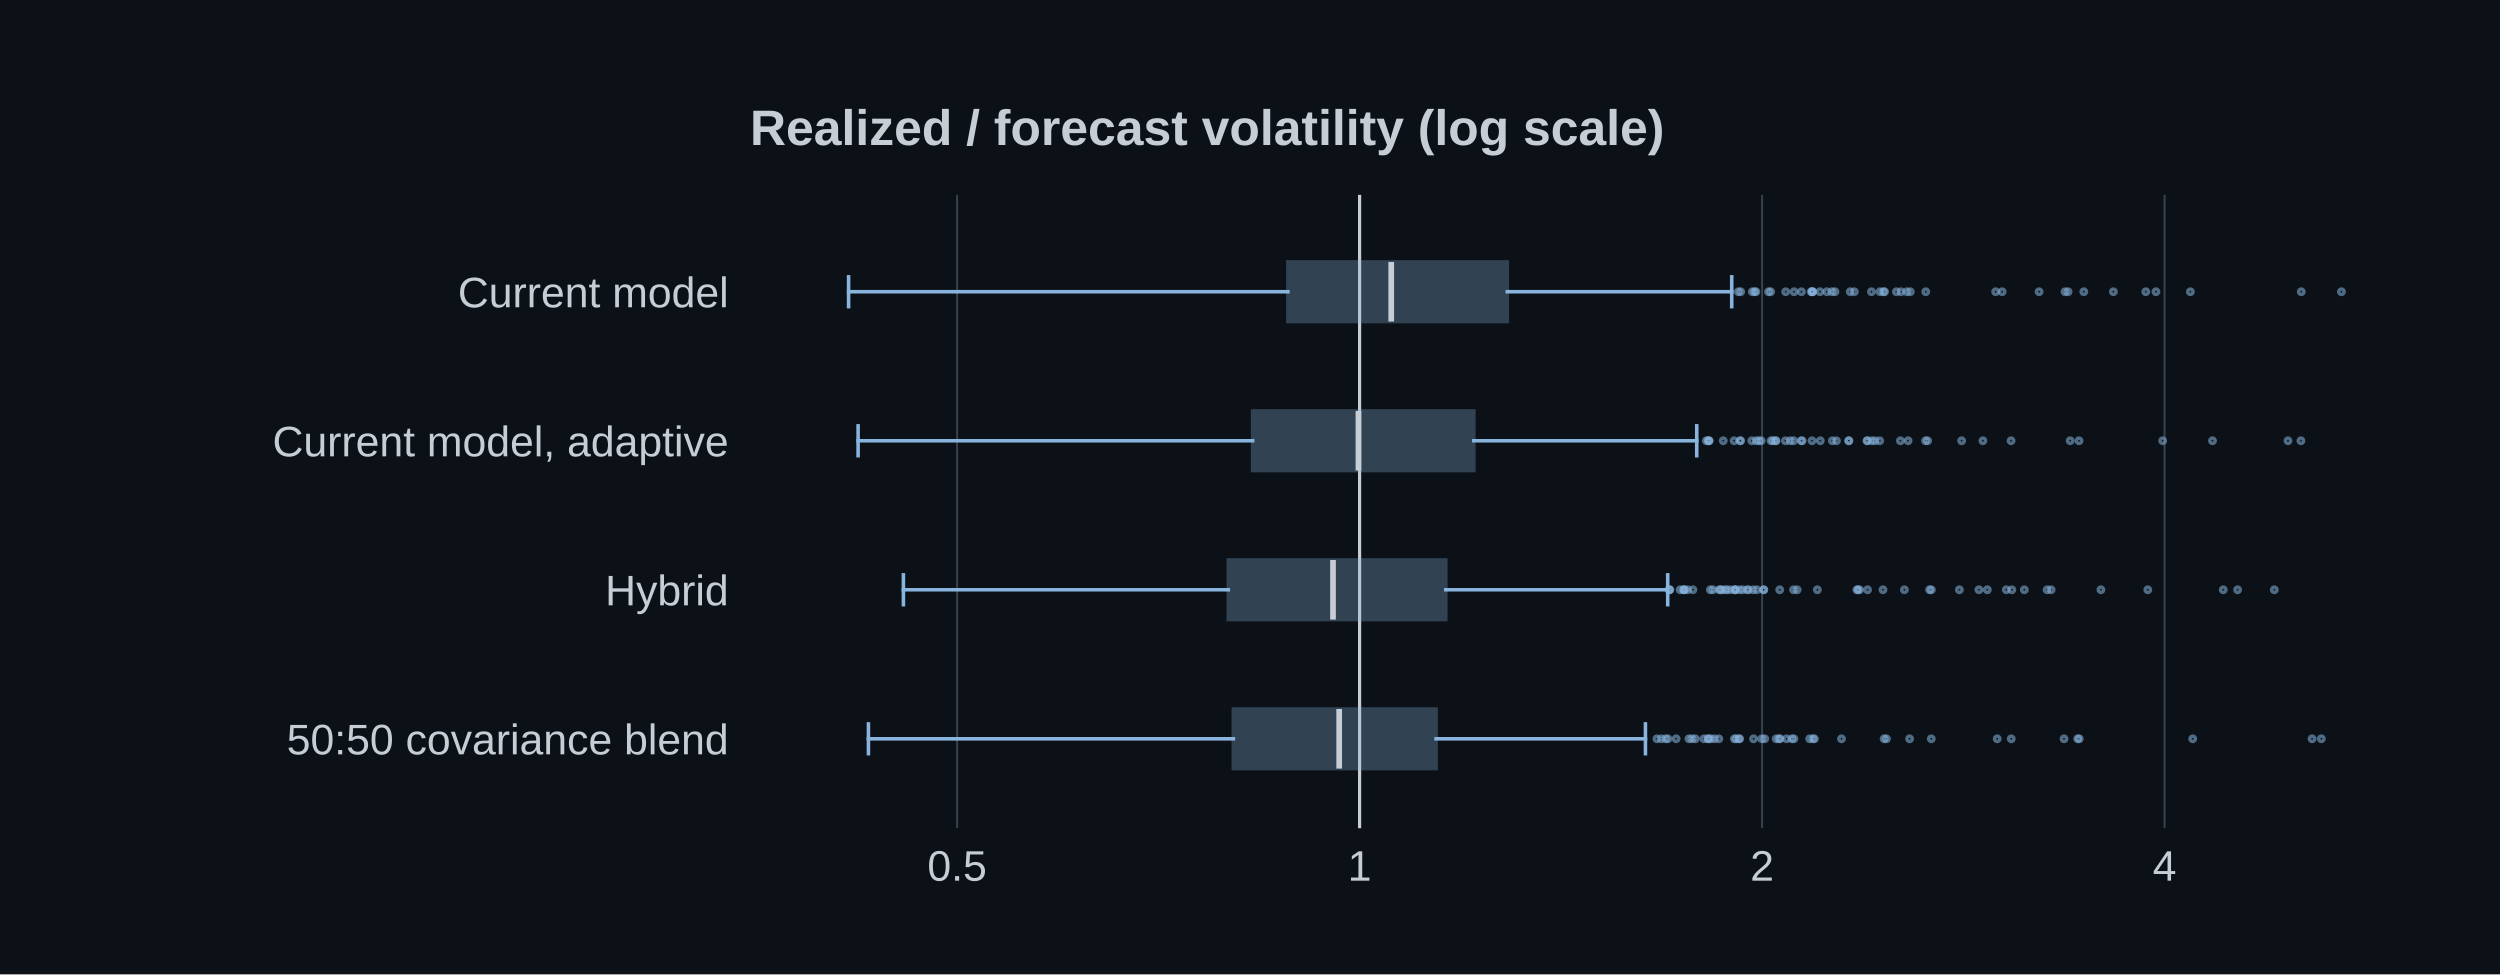
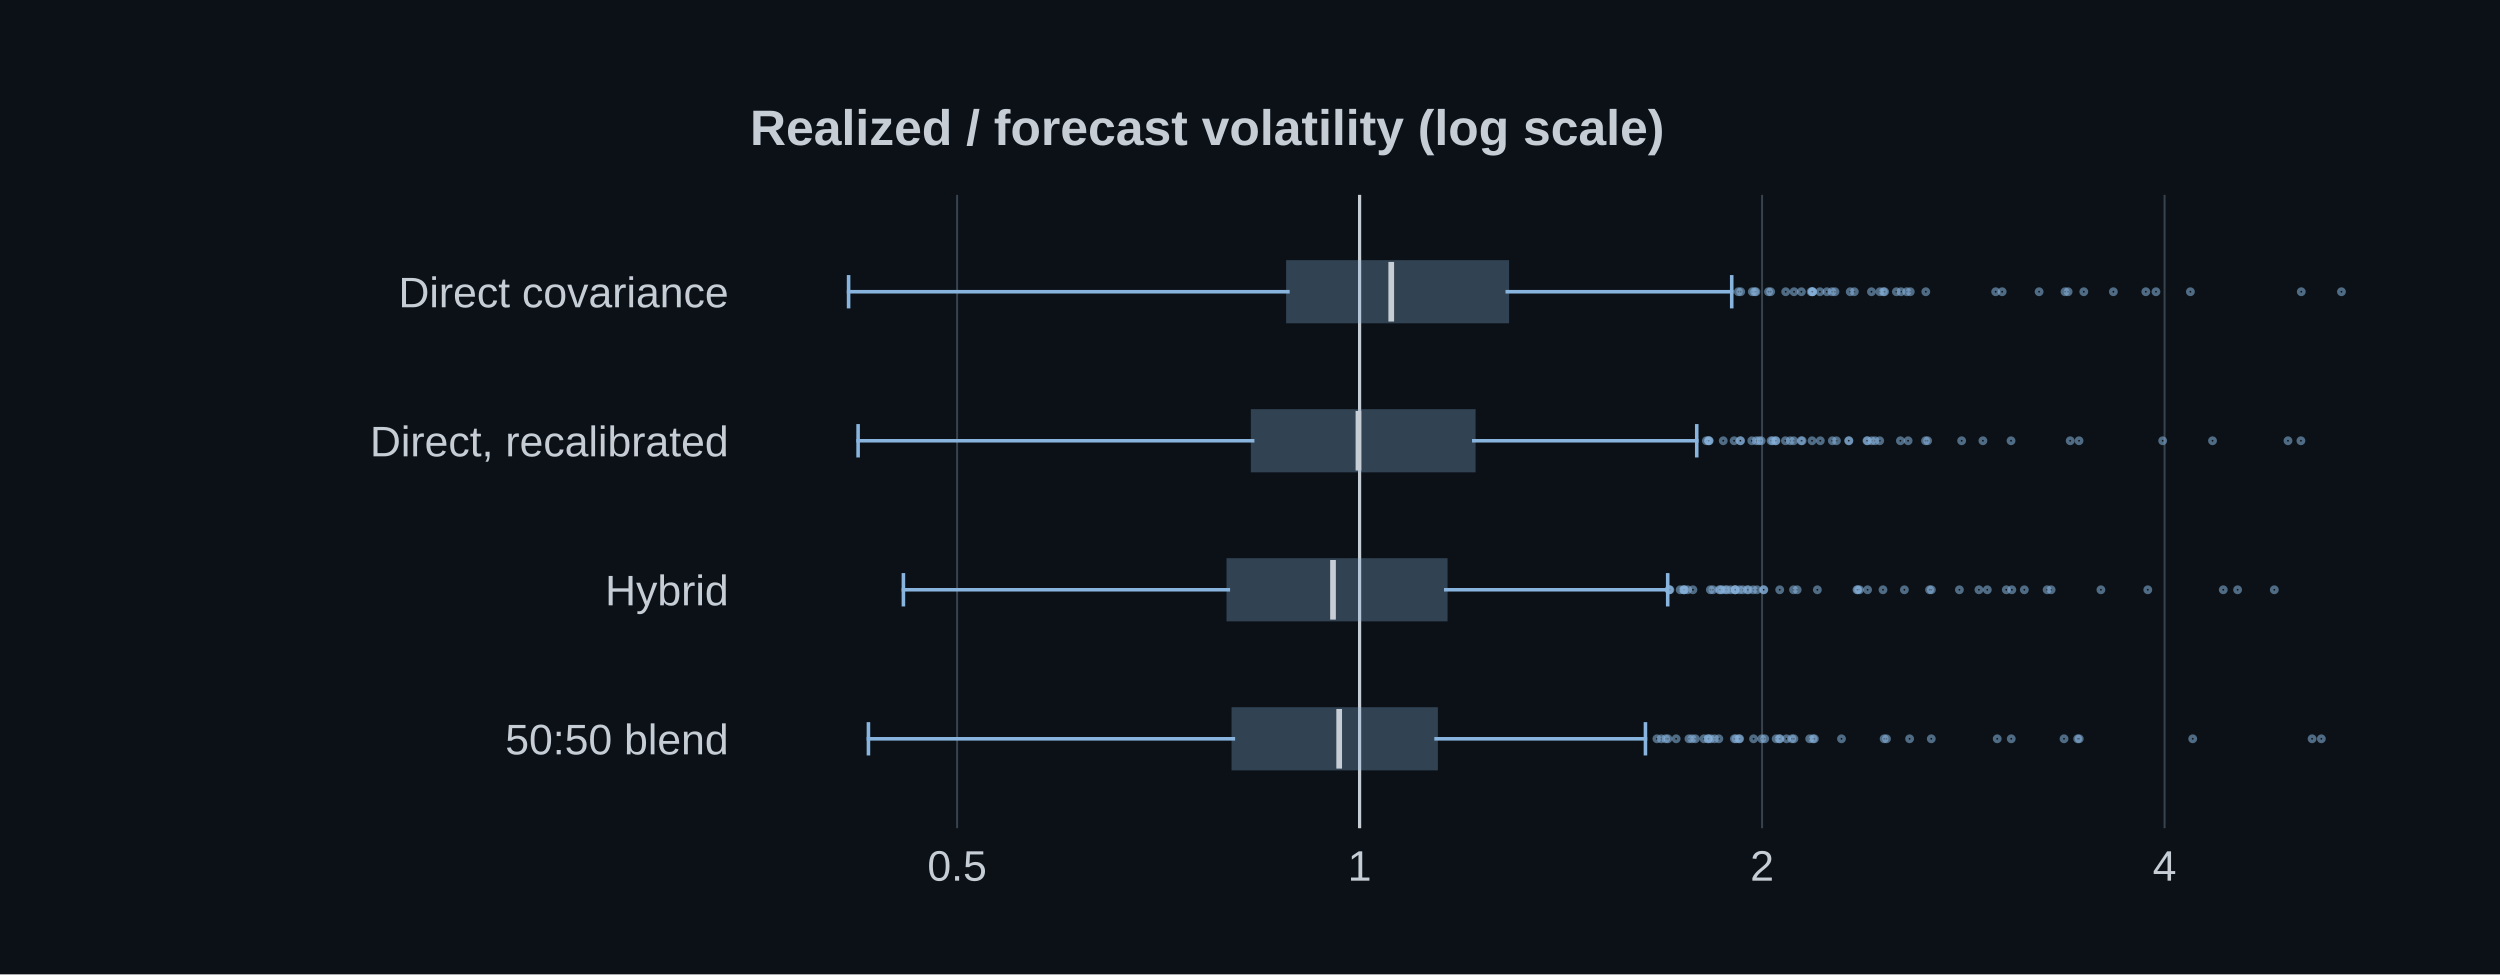
<svg xmlns="http://www.w3.org/2000/svg" xmlns:xlink="http://www.w3.org/1999/xlink" width="702pt" height="273.6pt" viewBox="0 0 702 273.6" version="1.1">
  <defs>
    <style type="text/css">*{stroke-linejoin: round; stroke-linecap: butt}</style>
  </defs>
  <g id="figure_1">
    <g id="patch_1">
      <path d="M 0 273.6 L 702 273.6 L 702 0 L 0 0 z " style="fill: #0b1117" />
    </g>
    <g id="axes_1">
      <g id="patch_2">
        <path d="M 210.6 232.56 L 673.92 232.56 L 673.92 54.72 L 210.6 54.72 z " style="fill: #0b1117" />
      </g>
      <g id="matplotlib.axis_1">
        <g id="xtick_1">
          <g id="line2d_1">
            <path d="M 268.756 232.56 L 268.756 54.72 " clip-path="url(#p8b981f08ff)" style="fill: none; stroke: #39434e; stroke-width: 0.55; stroke-linecap: square" />
          </g>
          <g id="line2d_2" />
          <g id="text_1">
            <text style="font-size: 12px; font-family: 'Arial', 'DejaVu Sans', sans-serif; text-anchor: middle; fill: #c6cdd5" x="268.756" y="247.296" transform="rotate(-0 268.7559 247.2963)">0.5</text>
          </g>
        </g>
        <g id="xtick_2">
          <g id="line2d_3">
            <path d="M 381.774 232.56 L 381.774 54.72 " clip-path="url(#p8b981f08ff)" style="fill: none; stroke: #39434e; stroke-width: 0.55; stroke-linecap: square" />
          </g>
          <g id="line2d_4" />
          <g id="text_2">
            <text style="font-size: 12px; font-family: 'Arial', 'DejaVu Sans', sans-serif; text-anchor: middle; fill: #c6cdd5" x="381.774" y="247.296" transform="rotate(-0 381.7735 247.2963)">1</text>
          </g>
        </g>
        <g id="xtick_3">
          <g id="line2d_5">
            <path d="M 494.791 232.56 L 494.791 54.72 " clip-path="url(#p8b981f08ff)" style="fill: none; stroke: #39434e; stroke-width: 0.55; stroke-linecap: square" />
          </g>
          <g id="line2d_6" />
          <g id="text_3">
            <text style="font-size: 12px; font-family: 'Arial', 'DejaVu Sans', sans-serif; text-anchor: middle; fill: #c6cdd5" x="494.791" y="247.296" transform="rotate(-0 494.7912 247.2963)">2</text>
          </g>
        </g>
        <g id="xtick_4">
          <g id="line2d_7">
            <path d="M 607.809 232.56 L 607.809 54.72 " clip-path="url(#p8b981f08ff)" style="fill: none; stroke: #39434e; stroke-width: 0.55; stroke-linecap: square" />
          </g>
          <g id="line2d_8" />
          <g id="text_4">
            <text style="font-size: 12px; font-family: 'Arial', 'DejaVu Sans', sans-serif; text-anchor: middle; fill: #c6cdd5" x="607.809" y="247.296" transform="rotate(-0 607.8089 247.2963)">4</text>
          </g>
        </g>
      </g>
      <g id="matplotlib.axis_2">
        <g id="ytick_1">
          <g id="line2d_9" />
          <g id="text_5">
-             <text style="font-size: 12px; font-family: 'Arial', 'DejaVu Sans', sans-serif; text-anchor: end; fill: #c6cdd5" x="204.6" y="86.287" transform="rotate(-0 204.6 86.28722)">Current model</text>
+             <text style="font-size: 12px; font-family: 'Arial', 'DejaVu Sans', sans-serif; text-anchor: end; fill: #c6cdd5" x="204.6" y="86.287" transform="rotate(-0 204.6 86.28722)">Direct covariance</text>
          </g>
        </g>
        <g id="ytick_2">
          <g id="line2d_10" />
          <g id="text_6">
-             <text style="font-size: 12px; font-family: 'Arial', 'DejaVu Sans', sans-serif; text-anchor: end; fill: #c6cdd5" x="204.6" y="128.132" transform="rotate(-0 204.6 128.1319)">Current model, adaptive</text>
+             <text style="font-size: 12px; font-family: 'Arial', 'DejaVu Sans', sans-serif; text-anchor: end; fill: #c6cdd5" x="204.6" y="128.132" transform="rotate(-0 204.6 128.1319)">Direct, recalibrated</text>
          </g>
        </g>
        <g id="ytick_3">
          <g id="line2d_11" />
          <g id="text_7">
            <text style="font-size: 12px; font-family: 'Arial', 'DejaVu Sans', sans-serif; text-anchor: end; fill: #c6cdd5" x="204.6" y="169.977" transform="rotate(-0 204.6 169.9766)">Hybrid</text>
          </g>
        </g>
        <g id="ytick_4">
          <g id="line2d_12" />
          <g id="text_8">
-             <text style="font-size: 12px; font-family: 'Arial', 'DejaVu Sans', sans-serif; text-anchor: end; fill: #c6cdd5" x="204.6" y="211.821" transform="rotate(-0 204.6 211.8213)">50:50 covariance blend</text>
+             <text style="font-size: 12px; font-family: 'Arial', 'DejaVu Sans', sans-serif; text-anchor: end; fill: #c6cdd5" x="204.6" y="211.821" transform="rotate(-0 204.6 211.8213)">50:50 blend</text>
          </g>
        </g>
      </g>
      <g id="line2d_13">
        <path d="M 381.774 232.56 L 381.774 54.72 " clip-path="url(#p8b981f08ff)" style="fill: none; stroke: #c6cdd5; stroke-width: 0.9; stroke-linecap: square" />
      </g>
      <g id="patch_3">
        <path d="M 361.635 73.55 L 361.635 90.288 L 423.247 90.288 L 423.247 73.55 L 361.635 73.55 z " clip-path="url(#p8b981f08ff)" style="fill: #88b4de; opacity: 0.3; stroke: #88b4de; stroke-linejoin: miter" />
      </g>
      <g id="line2d_14">
        <path d="M 361.635 81.919 L 238.285 81.919 " clip-path="url(#p8b981f08ff)" style="fill: none; stroke: #88b4de; stroke-linecap: square" />
      </g>
      <g id="line2d_15">
        <path d="M 423.247 81.919 L 486.266 81.919 " clip-path="url(#p8b981f08ff)" style="fill: none; stroke: #88b4de; stroke-linecap: square" />
      </g>
      <g id="line2d_16">
        <path d="M 238.285 77.735 L 238.285 86.104 " clip-path="url(#p8b981f08ff)" style="fill: none; stroke: #88b4de; stroke-linecap: square" />
      </g>
      <g id="line2d_17">
        <path d="M 486.266 77.735 L 486.266 86.104 " clip-path="url(#p8b981f08ff)" style="fill: none; stroke: #88b4de; stroke-linecap: square" />
      </g>
      <g id="line2d_18">
        <defs>
          <path id="m87740c5415" d="M 0 0.75 C 0.199 0.75 0.39 0.671 0.53 0.53 C 0.671 0.39 0.75 0.199 0.75 0 C 0.75 -0.199 0.671 -0.39 0.53 -0.53 C 0.39 -0.671 0.199 -0.75 0 -0.75 C -0.199 -0.75 -0.39 -0.671 -0.53 -0.53 C -0.671 -0.39 -0.75 -0.199 -0.75 0 C -0.75 0.199 -0.671 0.39 -0.53 0.53 C -0.39 0.671 -0.199 0.75 0 0.75 z " style="stroke: #88b4de; stroke-opacity: 0.55" />
        </defs>
        <g clip-path="url(#p8b981f08ff)">
          <use xlink:href="#m87740c5415" x="488.125" y="81.919" style="fill-opacity: 0; stroke: #88b4de; stroke-opacity: 0.55" />
          <use xlink:href="#m87740c5415" x="488.798" y="81.919" style="fill-opacity: 0; stroke: #88b4de; stroke-opacity: 0.55" />
          <use xlink:href="#m87740c5415" x="492.044" y="81.919" style="fill-opacity: 0; stroke: #88b4de; stroke-opacity: 0.55" />
          <use xlink:href="#m87740c5415" x="492.695" y="81.919" style="fill-opacity: 0; stroke: #88b4de; stroke-opacity: 0.55" />
          <use xlink:href="#m87740c5415" x="493.051" y="81.919" style="fill-opacity: 0; stroke: #88b4de; stroke-opacity: 0.55" />
          <use xlink:href="#m87740c5415" x="496.595" y="81.919" style="fill-opacity: 0; stroke: #88b4de; stroke-opacity: 0.55" />
          <use xlink:href="#m87740c5415" x="497.204" y="81.919" style="fill-opacity: 0; stroke: #88b4de; stroke-opacity: 0.55" />
          <use xlink:href="#m87740c5415" x="501.421" y="81.919" style="fill-opacity: 0; stroke: #88b4de; stroke-opacity: 0.55" />
          <use xlink:href="#m87740c5415" x="503.766" y="81.919" style="fill-opacity: 0; stroke: #88b4de; stroke-opacity: 0.55" />
          <use xlink:href="#m87740c5415" x="505.835" y="81.919" style="fill-opacity: 0; stroke: #88b4de; stroke-opacity: 0.55" />
          <use xlink:href="#m87740c5415" x="508.564" y="81.919" style="fill-opacity: 0; stroke: #88b4de; stroke-opacity: 0.55" />
          <use xlink:href="#m87740c5415" x="508.907" y="81.919" style="fill-opacity: 0; stroke: #88b4de; stroke-opacity: 0.55" />
          <use xlink:href="#m87740c5415" x="508.916" y="81.919" style="fill-opacity: 0; stroke: #88b4de; stroke-opacity: 0.55" />
          <use xlink:href="#m87740c5415" x="508.989" y="81.919" style="fill-opacity: 0; stroke: #88b4de; stroke-opacity: 0.55" />
          <use xlink:href="#m87740c5415" x="511.043" y="81.919" style="fill-opacity: 0; stroke: #88b4de; stroke-opacity: 0.55" />
          <use xlink:href="#m87740c5415" x="512.993" y="81.919" style="fill-opacity: 0; stroke: #88b4de; stroke-opacity: 0.55" />
          <use xlink:href="#m87740c5415" x="514.409" y="81.919" style="fill-opacity: 0; stroke: #88b4de; stroke-opacity: 0.55" />
          <use xlink:href="#m87740c5415" x="515.255" y="81.919" style="fill-opacity: 0; stroke: #88b4de; stroke-opacity: 0.55" />
          <use xlink:href="#m87740c5415" x="519.54" y="81.919" style="fill-opacity: 0; stroke: #88b4de; stroke-opacity: 0.55" />
          <use xlink:href="#m87740c5415" x="520.693" y="81.919" style="fill-opacity: 0; stroke: #88b4de; stroke-opacity: 0.55" />
          <use xlink:href="#m87740c5415" x="525.505" y="81.919" style="fill-opacity: 0; stroke: #88b4de; stroke-opacity: 0.55" />
          <use xlink:href="#m87740c5415" x="527.882" y="81.919" style="fill-opacity: 0; stroke: #88b4de; stroke-opacity: 0.55" />
          <use xlink:href="#m87740c5415" x="528.856" y="81.919" style="fill-opacity: 0; stroke: #88b4de; stroke-opacity: 0.55" />
          <use xlink:href="#m87740c5415" x="529.188" y="81.919" style="fill-opacity: 0; stroke: #88b4de; stroke-opacity: 0.55" />
          <use xlink:href="#m87740c5415" x="532.501" y="81.919" style="fill-opacity: 0; stroke: #88b4de; stroke-opacity: 0.55" />
          <use xlink:href="#m87740c5415" x="533.789" y="81.919" style="fill-opacity: 0; stroke: #88b4de; stroke-opacity: 0.55" />
          <use xlink:href="#m87740c5415" x="535.431" y="81.919" style="fill-opacity: 0; stroke: #88b4de; stroke-opacity: 0.55" />
          <use xlink:href="#m87740c5415" x="536.408" y="81.919" style="fill-opacity: 0; stroke: #88b4de; stroke-opacity: 0.55" />
          <use xlink:href="#m87740c5415" x="540.764" y="81.919" style="fill-opacity: 0; stroke: #88b4de; stroke-opacity: 0.55" />
          <use xlink:href="#m87740c5415" x="560.386" y="81.919" style="fill-opacity: 0; stroke: #88b4de; stroke-opacity: 0.55" />
          <use xlink:href="#m87740c5415" x="562.205" y="81.919" style="fill-opacity: 0; stroke: #88b4de; stroke-opacity: 0.55" />
          <use xlink:href="#m87740c5415" x="572.575" y="81.919" style="fill-opacity: 0; stroke: #88b4de; stroke-opacity: 0.55" />
          <use xlink:href="#m87740c5415" x="579.863" y="81.919" style="fill-opacity: 0; stroke: #88b4de; stroke-opacity: 0.55" />
          <use xlink:href="#m87740c5415" x="580.725" y="81.919" style="fill-opacity: 0; stroke: #88b4de; stroke-opacity: 0.55" />
          <use xlink:href="#m87740c5415" x="585.13" y="81.919" style="fill-opacity: 0; stroke: #88b4de; stroke-opacity: 0.55" />
          <use xlink:href="#m87740c5415" x="593.432" y="81.919" style="fill-opacity: 0; stroke: #88b4de; stroke-opacity: 0.55" />
          <use xlink:href="#m87740c5415" x="602.545" y="81.919" style="fill-opacity: 0; stroke: #88b4de; stroke-opacity: 0.55" />
          <use xlink:href="#m87740c5415" x="605.394" y="81.919" style="fill-opacity: 0; stroke: #88b4de; stroke-opacity: 0.55" />
          <use xlink:href="#m87740c5415" x="615.06" y="81.919" style="fill-opacity: 0; stroke: #88b4de; stroke-opacity: 0.55" />
          <use xlink:href="#m87740c5415" x="646.197" y="81.919" style="fill-opacity: 0; stroke: #88b4de; stroke-opacity: 0.55" />
          <use xlink:href="#m87740c5415" x="657.478" y="81.919" style="fill-opacity: 0; stroke: #88b4de; stroke-opacity: 0.55" />
        </g>
      </g>
      <g id="patch_4">
        <path d="M 351.738 115.395 L 351.738 132.133 L 413.845 132.133 L 413.845 115.395 L 351.738 115.395 z " clip-path="url(#p8b981f08ff)" style="fill: #88b4de; opacity: 0.3; stroke: #88b4de; stroke-linejoin: miter" />
      </g>
      <g id="line2d_19">
        <path d="M 351.738 123.764 L 240.956 123.764 " clip-path="url(#p8b981f08ff)" style="fill: none; stroke: #88b4de; stroke-linecap: square" />
      </g>
      <g id="line2d_20">
        <path d="M 413.845 123.764 L 476.445 123.764 " clip-path="url(#p8b981f08ff)" style="fill: none; stroke: #88b4de; stroke-linecap: square" />
      </g>
      <g id="line2d_21">
        <path d="M 240.956 119.579 L 240.956 127.948 " clip-path="url(#p8b981f08ff)" style="fill: none; stroke: #88b4de; stroke-linecap: square" />
      </g>
      <g id="line2d_22">
        <path d="M 476.445 119.579 L 476.445 127.948 " clip-path="url(#p8b981f08ff)" style="fill: none; stroke: #88b4de; stroke-linecap: square" />
      </g>
      <g id="line2d_23">
        <g clip-path="url(#p8b981f08ff)">
          <use xlink:href="#m87740c5415" x="479.145" y="123.764" style="fill-opacity: 0; stroke: #88b4de; stroke-opacity: 0.55" />
          <use xlink:href="#m87740c5415" x="479.68" y="123.764" style="fill-opacity: 0; stroke: #88b4de; stroke-opacity: 0.55" />
          <use xlink:href="#m87740c5415" x="479.858" y="123.764" style="fill-opacity: 0; stroke: #88b4de; stroke-opacity: 0.55" />
          <use xlink:href="#m87740c5415" x="479.943" y="123.764" style="fill-opacity: 0; stroke: #88b4de; stroke-opacity: 0.55" />
          <use xlink:href="#m87740c5415" x="483.889" y="123.764" style="fill-opacity: 0; stroke: #88b4de; stroke-opacity: 0.55" />
          <use xlink:href="#m87740c5415" x="486.938" y="123.764" style="fill-opacity: 0; stroke: #88b4de; stroke-opacity: 0.55" />
          <use xlink:href="#m87740c5415" x="488.624" y="123.764" style="fill-opacity: 0; stroke: #88b4de; stroke-opacity: 0.55" />
          <use xlink:href="#m87740c5415" x="488.771" y="123.764" style="fill-opacity: 0; stroke: #88b4de; stroke-opacity: 0.55" />
          <use xlink:href="#m87740c5415" x="491.902" y="123.764" style="fill-opacity: 0; stroke: #88b4de; stroke-opacity: 0.55" />
          <use xlink:href="#m87740c5415" x="493.143" y="123.764" style="fill-opacity: 0; stroke: #88b4de; stroke-opacity: 0.55" />
          <use xlink:href="#m87740c5415" x="493.924" y="123.764" style="fill-opacity: 0; stroke: #88b4de; stroke-opacity: 0.55" />
          <use xlink:href="#m87740c5415" x="494.537" y="123.764" style="fill-opacity: 0; stroke: #88b4de; stroke-opacity: 0.55" />
          <use xlink:href="#m87740c5415" x="497.321" y="123.764" style="fill-opacity: 0; stroke: #88b4de; stroke-opacity: 0.55" />
          <use xlink:href="#m87740c5415" x="497.787" y="123.764" style="fill-opacity: 0; stroke: #88b4de; stroke-opacity: 0.55" />
          <use xlink:href="#m87740c5415" x="498.603" y="123.764" style="fill-opacity: 0; stroke: #88b4de; stroke-opacity: 0.55" />
          <use xlink:href="#m87740c5415" x="498.689" y="123.764" style="fill-opacity: 0; stroke: #88b4de; stroke-opacity: 0.55" />
          <use xlink:href="#m87740c5415" x="501.337" y="123.764" style="fill-opacity: 0; stroke: #88b4de; stroke-opacity: 0.55" />
          <use xlink:href="#m87740c5415" x="502.681" y="123.764" style="fill-opacity: 0; stroke: #88b4de; stroke-opacity: 0.55" />
          <use xlink:href="#m87740c5415" x="503.656" y="123.764" style="fill-opacity: 0; stroke: #88b4de; stroke-opacity: 0.55" />
          <use xlink:href="#m87740c5415" x="505.776" y="123.764" style="fill-opacity: 0; stroke: #88b4de; stroke-opacity: 0.55" />
          <use xlink:href="#m87740c5415" x="506.041" y="123.764" style="fill-opacity: 0; stroke: #88b4de; stroke-opacity: 0.55" />
          <use xlink:href="#m87740c5415" x="508.824" y="123.764" style="fill-opacity: 0; stroke: #88b4de; stroke-opacity: 0.55" />
          <use xlink:href="#m87740c5415" x="511.139" y="123.764" style="fill-opacity: 0; stroke: #88b4de; stroke-opacity: 0.55" />
          <use xlink:href="#m87740c5415" x="514.513" y="123.764" style="fill-opacity: 0; stroke: #88b4de; stroke-opacity: 0.55" />
          <use xlink:href="#m87740c5415" x="515.671" y="123.764" style="fill-opacity: 0; stroke: #88b4de; stroke-opacity: 0.55" />
          <use xlink:href="#m87740c5415" x="519.097" y="123.764" style="fill-opacity: 0; stroke: #88b4de; stroke-opacity: 0.55" />
          <use xlink:href="#m87740c5415" x="519.188" y="123.764" style="fill-opacity: 0; stroke: #88b4de; stroke-opacity: 0.55" />
          <use xlink:href="#m87740c5415" x="524.232" y="123.764" style="fill-opacity: 0; stroke: #88b4de; stroke-opacity: 0.55" />
          <use xlink:href="#m87740c5415" x="524.389" y="123.764" style="fill-opacity: 0; stroke: #88b4de; stroke-opacity: 0.55" />
          <use xlink:href="#m87740c5415" x="525.583" y="123.764" style="fill-opacity: 0; stroke: #88b4de; stroke-opacity: 0.55" />
          <use xlink:href="#m87740c5415" x="526.523" y="123.764" style="fill-opacity: 0; stroke: #88b4de; stroke-opacity: 0.55" />
          <use xlink:href="#m87740c5415" x="527.824" y="123.764" style="fill-opacity: 0; stroke: #88b4de; stroke-opacity: 0.55" />
          <use xlink:href="#m87740c5415" x="533.633" y="123.764" style="fill-opacity: 0; stroke: #88b4de; stroke-opacity: 0.55" />
          <use xlink:href="#m87740c5415" x="535.795" y="123.764" style="fill-opacity: 0; stroke: #88b4de; stroke-opacity: 0.55" />
          <use xlink:href="#m87740c5415" x="540.687" y="123.764" style="fill-opacity: 0; stroke: #88b4de; stroke-opacity: 0.55" />
          <use xlink:href="#m87740c5415" x="541.279" y="123.764" style="fill-opacity: 0; stroke: #88b4de; stroke-opacity: 0.55" />
          <use xlink:href="#m87740c5415" x="550.832" y="123.764" style="fill-opacity: 0; stroke: #88b4de; stroke-opacity: 0.55" />
          <use xlink:href="#m87740c5415" x="556.802" y="123.764" style="fill-opacity: 0; stroke: #88b4de; stroke-opacity: 0.55" />
          <use xlink:href="#m87740c5415" x="564.703" y="123.764" style="fill-opacity: 0; stroke: #88b4de; stroke-opacity: 0.55" />
          <use xlink:href="#m87740c5415" x="581.31" y="123.764" style="fill-opacity: 0; stroke: #88b4de; stroke-opacity: 0.55" />
          <use xlink:href="#m87740c5415" x="583.791" y="123.764" style="fill-opacity: 0; stroke: #88b4de; stroke-opacity: 0.55" />
          <use xlink:href="#m87740c5415" x="607.281" y="123.764" style="fill-opacity: 0; stroke: #88b4de; stroke-opacity: 0.55" />
          <use xlink:href="#m87740c5415" x="621.273" y="123.764" style="fill-opacity: 0; stroke: #88b4de; stroke-opacity: 0.55" />
          <use xlink:href="#m87740c5415" x="642.466" y="123.764" style="fill-opacity: 0; stroke: #88b4de; stroke-opacity: 0.55" />
          <use xlink:href="#m87740c5415" x="646.101" y="123.764" style="fill-opacity: 0; stroke: #88b4de; stroke-opacity: 0.55" />
        </g>
      </g>
      <g id="patch_5">
        <path d="M 344.908 157.24 L 344.908 173.977 L 405.979 173.977 L 405.979 157.24 L 344.908 157.24 z " clip-path="url(#p8b981f08ff)" style="fill: #88b4de; opacity: 0.3; stroke: #88b4de; stroke-linejoin: miter" />
      </g>
      <g id="line2d_24">
        <path d="M 344.908 165.608 L 253.677 165.608 " clip-path="url(#p8b981f08ff)" style="fill: none; stroke: #88b4de; stroke-linecap: square" />
      </g>
      <g id="line2d_25">
        <path d="M 405.979 165.608 L 468.291 165.608 " clip-path="url(#p8b981f08ff)" style="fill: none; stroke: #88b4de; stroke-linecap: square" />
      </g>
      <g id="line2d_26">
        <path d="M 253.677 161.424 L 253.677 169.793 " clip-path="url(#p8b981f08ff)" style="fill: none; stroke: #88b4de; stroke-linecap: square" />
      </g>
      <g id="line2d_27">
        <path d="M 468.291 161.424 L 468.291 169.793 " clip-path="url(#p8b981f08ff)" style="fill: none; stroke: #88b4de; stroke-linecap: square" />
      </g>
      <g id="line2d_28">
        <g clip-path="url(#p8b981f08ff)">
          <use xlink:href="#m87740c5415" x="468.688" y="165.608" style="fill-opacity: 0; stroke: #88b4de; stroke-opacity: 0.55" />
          <use xlink:href="#m87740c5415" x="468.711" y="165.608" style="fill-opacity: 0; stroke: #88b4de; stroke-opacity: 0.55" />
          <use xlink:href="#m87740c5415" x="468.918" y="165.608" style="fill-opacity: 0; stroke: #88b4de; stroke-opacity: 0.55" />
          <use xlink:href="#m87740c5415" x="471.794" y="165.608" style="fill-opacity: 0; stroke: #88b4de; stroke-opacity: 0.55" />
          <use xlink:href="#m87740c5415" x="472.714" y="165.608" style="fill-opacity: 0; stroke: #88b4de; stroke-opacity: 0.55" />
          <use xlink:href="#m87740c5415" x="472.918" y="165.608" style="fill-opacity: 0; stroke: #88b4de; stroke-opacity: 0.55" />
          <use xlink:href="#m87740c5415" x="472.969" y="165.608" style="fill-opacity: 0; stroke: #88b4de; stroke-opacity: 0.55" />
          <use xlink:href="#m87740c5415" x="473.882" y="165.608" style="fill-opacity: 0; stroke: #88b4de; stroke-opacity: 0.55" />
          <use xlink:href="#m87740c5415" x="475.38" y="165.608" style="fill-opacity: 0; stroke: #88b4de; stroke-opacity: 0.55" />
          <use xlink:href="#m87740c5415" x="480.261" y="165.608" style="fill-opacity: 0; stroke: #88b4de; stroke-opacity: 0.55" />
          <use xlink:href="#m87740c5415" x="481" y="165.608" style="fill-opacity: 0; stroke: #88b4de; stroke-opacity: 0.55" />
          <use xlink:href="#m87740c5415" x="482.782" y="165.608" style="fill-opacity: 0; stroke: #88b4de; stroke-opacity: 0.55" />
          <use xlink:href="#m87740c5415" x="483.08" y="165.608" style="fill-opacity: 0; stroke: #88b4de; stroke-opacity: 0.55" />
          <use xlink:href="#m87740c5415" x="483.577" y="165.608" style="fill-opacity: 0; stroke: #88b4de; stroke-opacity: 0.55" />
          <use xlink:href="#m87740c5415" x="484.495" y="165.608" style="fill-opacity: 0; stroke: #88b4de; stroke-opacity: 0.55" />
          <use xlink:href="#m87740c5415" x="484.994" y="165.608" style="fill-opacity: 0; stroke: #88b4de; stroke-opacity: 0.55" />
          <use xlink:href="#m87740c5415" x="485.981" y="165.608" style="fill-opacity: 0; stroke: #88b4de; stroke-opacity: 0.55" />
          <use xlink:href="#m87740c5415" x="487.181" y="165.608" style="fill-opacity: 0; stroke: #88b4de; stroke-opacity: 0.55" />
          <use xlink:href="#m87740c5415" x="487.237" y="165.608" style="fill-opacity: 0; stroke: #88b4de; stroke-opacity: 0.55" />
          <use xlink:href="#m87740c5415" x="487.253" y="165.608" style="fill-opacity: 0; stroke: #88b4de; stroke-opacity: 0.55" />
          <use xlink:href="#m87740c5415" x="488.45" y="165.608" style="fill-opacity: 0; stroke: #88b4de; stroke-opacity: 0.55" />
          <use xlink:href="#m87740c5415" x="489.355" y="165.608" style="fill-opacity: 0; stroke: #88b4de; stroke-opacity: 0.55" />
          <use xlink:href="#m87740c5415" x="490.593" y="165.608" style="fill-opacity: 0; stroke: #88b4de; stroke-opacity: 0.55" />
          <use xlink:href="#m87740c5415" x="490.976" y="165.608" style="fill-opacity: 0; stroke: #88b4de; stroke-opacity: 0.55" />
          <use xlink:href="#m87740c5415" x="492.294" y="165.608" style="fill-opacity: 0; stroke: #88b4de; stroke-opacity: 0.55" />
          <use xlink:href="#m87740c5415" x="493.35" y="165.608" style="fill-opacity: 0; stroke: #88b4de; stroke-opacity: 0.55" />
          <use xlink:href="#m87740c5415" x="495.204" y="165.608" style="fill-opacity: 0; stroke: #88b4de; stroke-opacity: 0.55" />
          <use xlink:href="#m87740c5415" x="495.286" y="165.608" style="fill-opacity: 0; stroke: #88b4de; stroke-opacity: 0.55" />
          <use xlink:href="#m87740c5415" x="499.744" y="165.608" style="fill-opacity: 0; stroke: #88b4de; stroke-opacity: 0.55" />
          <use xlink:href="#m87740c5415" x="503.626" y="165.608" style="fill-opacity: 0; stroke: #88b4de; stroke-opacity: 0.55" />
          <use xlink:href="#m87740c5415" x="504.641" y="165.608" style="fill-opacity: 0; stroke: #88b4de; stroke-opacity: 0.55" />
          <use xlink:href="#m87740c5415" x="510.31" y="165.608" style="fill-opacity: 0; stroke: #88b4de; stroke-opacity: 0.55" />
          <use xlink:href="#m87740c5415" x="521.433" y="165.608" style="fill-opacity: 0; stroke: #88b4de; stroke-opacity: 0.55" />
          <use xlink:href="#m87740c5415" x="521.686" y="165.608" style="fill-opacity: 0; stroke: #88b4de; stroke-opacity: 0.55" />
          <use xlink:href="#m87740c5415" x="522.149" y="165.608" style="fill-opacity: 0; stroke: #88b4de; stroke-opacity: 0.55" />
          <use xlink:href="#m87740c5415" x="524.415" y="165.608" style="fill-opacity: 0; stroke: #88b4de; stroke-opacity: 0.55" />
          <use xlink:href="#m87740c5415" x="528.743" y="165.608" style="fill-opacity: 0; stroke: #88b4de; stroke-opacity: 0.55" />
          <use xlink:href="#m87740c5415" x="534.751" y="165.608" style="fill-opacity: 0; stroke: #88b4de; stroke-opacity: 0.55" />
          <use xlink:href="#m87740c5415" x="541.822" y="165.608" style="fill-opacity: 0; stroke: #88b4de; stroke-opacity: 0.55" />
          <use xlink:href="#m87740c5415" x="542.333" y="165.608" style="fill-opacity: 0; stroke: #88b4de; stroke-opacity: 0.55" />
          <use xlink:href="#m87740c5415" x="550.198" y="165.608" style="fill-opacity: 0; stroke: #88b4de; stroke-opacity: 0.55" />
          <use xlink:href="#m87740c5415" x="555.68" y="165.608" style="fill-opacity: 0; stroke: #88b4de; stroke-opacity: 0.55" />
          <use xlink:href="#m87740c5415" x="558.032" y="165.608" style="fill-opacity: 0; stroke: #88b4de; stroke-opacity: 0.55" />
          <use xlink:href="#m87740c5415" x="563.366" y="165.608" style="fill-opacity: 0; stroke: #88b4de; stroke-opacity: 0.55" />
          <use xlink:href="#m87740c5415" x="564.926" y="165.608" style="fill-opacity: 0; stroke: #88b4de; stroke-opacity: 0.55" />
          <use xlink:href="#m87740c5415" x="568.431" y="165.608" style="fill-opacity: 0; stroke: #88b4de; stroke-opacity: 0.55" />
          <use xlink:href="#m87740c5415" x="574.832" y="165.608" style="fill-opacity: 0; stroke: #88b4de; stroke-opacity: 0.55" />
          <use xlink:href="#m87740c5415" x="575.961" y="165.608" style="fill-opacity: 0; stroke: #88b4de; stroke-opacity: 0.55" />
          <use xlink:href="#m87740c5415" x="589.936" y="165.608" style="fill-opacity: 0; stroke: #88b4de; stroke-opacity: 0.55" />
          <use xlink:href="#m87740c5415" x="603.1" y="165.608" style="fill-opacity: 0; stroke: #88b4de; stroke-opacity: 0.55" />
          <use xlink:href="#m87740c5415" x="624.293" y="165.608" style="fill-opacity: 0; stroke: #88b4de; stroke-opacity: 0.55" />
          <use xlink:href="#m87740c5415" x="628.321" y="165.608" style="fill-opacity: 0; stroke: #88b4de; stroke-opacity: 0.55" />
          <use xlink:href="#m87740c5415" x="638.625" y="165.608" style="fill-opacity: 0; stroke: #88b4de; stroke-opacity: 0.55" />
        </g>
      </g>
      <g id="patch_6">
        <path d="M 346.322 199.084 L 346.322 215.822 L 403.256 215.822 L 403.256 199.084 L 346.322 199.084 z " clip-path="url(#p8b981f08ff)" style="fill: #88b4de; opacity: 0.3; stroke: #88b4de; stroke-linejoin: miter" />
      </g>
      <g id="line2d_29">
        <path d="M 346.322 207.453 L 243.856 207.453 " clip-path="url(#p8b981f08ff)" style="fill: none; stroke: #88b4de; stroke-linecap: square" />
      </g>
      <g id="line2d_30">
        <path d="M 403.256 207.453 L 462.041 207.453 " clip-path="url(#p8b981f08ff)" style="fill: none; stroke: #88b4de; stroke-linecap: square" />
      </g>
      <g id="line2d_31">
        <path d="M 243.856 203.269 L 243.856 211.638 " clip-path="url(#p8b981f08ff)" style="fill: none; stroke: #88b4de; stroke-linecap: square" />
      </g>
      <g id="line2d_32">
        <path d="M 462.041 203.269 L 462.041 211.638 " clip-path="url(#p8b981f08ff)" style="fill: none; stroke: #88b4de; stroke-linecap: square" />
      </g>
      <g id="line2d_33">
        <g clip-path="url(#p8b981f08ff)">
          <use xlink:href="#m87740c5415" x="465.262" y="207.453" style="fill-opacity: 0; stroke: #88b4de; stroke-opacity: 0.55" />
          <use xlink:href="#m87740c5415" x="466.473" y="207.453" style="fill-opacity: 0; stroke: #88b4de; stroke-opacity: 0.55" />
          <use xlink:href="#m87740c5415" x="467.718" y="207.453" style="fill-opacity: 0; stroke: #88b4de; stroke-opacity: 0.55" />
          <use xlink:href="#m87740c5415" x="468.35" y="207.453" style="fill-opacity: 0; stroke: #88b4de; stroke-opacity: 0.55" />
          <use xlink:href="#m87740c5415" x="470.664" y="207.453" style="fill-opacity: 0; stroke: #88b4de; stroke-opacity: 0.55" />
          <use xlink:href="#m87740c5415" x="474.251" y="207.453" style="fill-opacity: 0; stroke: #88b4de; stroke-opacity: 0.55" />
          <use xlink:href="#m87740c5415" x="475.11" y="207.453" style="fill-opacity: 0; stroke: #88b4de; stroke-opacity: 0.55" />
          <use xlink:href="#m87740c5415" x="476.057" y="207.453" style="fill-opacity: 0; stroke: #88b4de; stroke-opacity: 0.55" />
          <use xlink:href="#m87740c5415" x="478.464" y="207.453" style="fill-opacity: 0; stroke: #88b4de; stroke-opacity: 0.55" />
          <use xlink:href="#m87740c5415" x="479.59" y="207.453" style="fill-opacity: 0; stroke: #88b4de; stroke-opacity: 0.55" />
          <use xlink:href="#m87740c5415" x="479.722" y="207.453" style="fill-opacity: 0; stroke: #88b4de; stroke-opacity: 0.55" />
          <use xlink:href="#m87740c5415" x="480.366" y="207.453" style="fill-opacity: 0; stroke: #88b4de; stroke-opacity: 0.55" />
          <use xlink:href="#m87740c5415" x="481.437" y="207.453" style="fill-opacity: 0; stroke: #88b4de; stroke-opacity: 0.55" />
          <use xlink:href="#m87740c5415" x="482.651" y="207.453" style="fill-opacity: 0; stroke: #88b4de; stroke-opacity: 0.55" />
          <use xlink:href="#m87740c5415" x="487.015" y="207.453" style="fill-opacity: 0; stroke: #88b4de; stroke-opacity: 0.55" />
          <use xlink:href="#m87740c5415" x="487.493" y="207.453" style="fill-opacity: 0; stroke: #88b4de; stroke-opacity: 0.55" />
          <use xlink:href="#m87740c5415" x="488.289" y="207.453" style="fill-opacity: 0; stroke: #88b4de; stroke-opacity: 0.55" />
          <use xlink:href="#m87740c5415" x="488.495" y="207.453" style="fill-opacity: 0; stroke: #88b4de; stroke-opacity: 0.55" />
          <use xlink:href="#m87740c5415" x="492.399" y="207.453" style="fill-opacity: 0; stroke: #88b4de; stroke-opacity: 0.55" />
          <use xlink:href="#m87740c5415" x="494.704" y="207.453" style="fill-opacity: 0; stroke: #88b4de; stroke-opacity: 0.55" />
          <use xlink:href="#m87740c5415" x="495.531" y="207.453" style="fill-opacity: 0; stroke: #88b4de; stroke-opacity: 0.55" />
          <use xlink:href="#m87740c5415" x="498.737" y="207.453" style="fill-opacity: 0; stroke: #88b4de; stroke-opacity: 0.55" />
          <use xlink:href="#m87740c5415" x="499.583" y="207.453" style="fill-opacity: 0; stroke: #88b4de; stroke-opacity: 0.55" />
          <use xlink:href="#m87740c5415" x="499.804" y="207.453" style="fill-opacity: 0; stroke: #88b4de; stroke-opacity: 0.55" />
          <use xlink:href="#m87740c5415" x="501.659" y="207.453" style="fill-opacity: 0; stroke: #88b4de; stroke-opacity: 0.55" />
          <use xlink:href="#m87740c5415" x="503.161" y="207.453" style="fill-opacity: 0; stroke: #88b4de; stroke-opacity: 0.55" />
          <use xlink:href="#m87740c5415" x="503.734" y="207.453" style="fill-opacity: 0; stroke: #88b4de; stroke-opacity: 0.55" />
          <use xlink:href="#m87740c5415" x="508.161" y="207.453" style="fill-opacity: 0; stroke: #88b4de; stroke-opacity: 0.55" />
          <use xlink:href="#m87740c5415" x="509.1" y="207.453" style="fill-opacity: 0; stroke: #88b4de; stroke-opacity: 0.55" />
          <use xlink:href="#m87740c5415" x="509.478" y="207.453" style="fill-opacity: 0; stroke: #88b4de; stroke-opacity: 0.55" />
          <use xlink:href="#m87740c5415" x="517.092" y="207.453" style="fill-opacity: 0; stroke: #88b4de; stroke-opacity: 0.55" />
          <use xlink:href="#m87740c5415" x="529.062" y="207.453" style="fill-opacity: 0; stroke: #88b4de; stroke-opacity: 0.55" />
          <use xlink:href="#m87740c5415" x="529.727" y="207.453" style="fill-opacity: 0; stroke: #88b4de; stroke-opacity: 0.55" />
          <use xlink:href="#m87740c5415" x="536.215" y="207.453" style="fill-opacity: 0; stroke: #88b4de; stroke-opacity: 0.55" />
          <use xlink:href="#m87740c5415" x="542.303" y="207.453" style="fill-opacity: 0; stroke: #88b4de; stroke-opacity: 0.55" />
          <use xlink:href="#m87740c5415" x="560.819" y="207.453" style="fill-opacity: 0; stroke: #88b4de; stroke-opacity: 0.55" />
          <use xlink:href="#m87740c5415" x="564.758" y="207.453" style="fill-opacity: 0; stroke: #88b4de; stroke-opacity: 0.55" />
          <use xlink:href="#m87740c5415" x="579.578" y="207.453" style="fill-opacity: 0; stroke: #88b4de; stroke-opacity: 0.55" />
          <use xlink:href="#m87740c5415" x="583.41" y="207.453" style="fill-opacity: 0; stroke: #88b4de; stroke-opacity: 0.55" />
          <use xlink:href="#m87740c5415" x="583.851" y="207.453" style="fill-opacity: 0; stroke: #88b4de; stroke-opacity: 0.55" />
          <use xlink:href="#m87740c5415" x="615.715" y="207.453" style="fill-opacity: 0; stroke: #88b4de; stroke-opacity: 0.55" />
          <use xlink:href="#m87740c5415" x="649.234" y="207.453" style="fill-opacity: 0; stroke: #88b4de; stroke-opacity: 0.55" />
          <use xlink:href="#m87740c5415" x="651.834" y="207.453" style="fill-opacity: 0; stroke: #88b4de; stroke-opacity: 0.55" />
        </g>
      </g>
      <g id="line2d_34">
        <path d="M 390.66 73.55 L 390.66 90.288 " clip-path="url(#p8b981f08ff)" style="fill: none; stroke: #c6cdd5; stroke-width: 1.6" />
      </g>
      <g id="line2d_35">
        <path d="M 381.451 115.395 L 381.451 132.133 " clip-path="url(#p8b981f08ff)" style="fill: none; stroke: #c6cdd5; stroke-width: 1.6" />
      </g>
      <g id="line2d_36">
        <path d="M 374.309 157.24 L 374.309 173.977 " clip-path="url(#p8b981f08ff)" style="fill: none; stroke: #c6cdd5; stroke-width: 1.6" />
      </g>
      <g id="line2d_37">
        <path d="M 376.043 199.084 L 376.043 215.822 " clip-path="url(#p8b981f08ff)" style="fill: none; stroke: #c6cdd5; stroke-width: 1.6" />
      </g>
      <g id="text_9">
        <text style="font-weight: 700; font-size: 14px; font-family: 'Arial', 'DejaVu Sans', sans-serif; text-anchor: start; fill: #c6cdd5" x="210.6" y="40.72" transform="rotate(-0 210.6 40.72)">Realized / forecast volatility (log scale)</text>
      </g>
    </g>
  </g>
  <defs>
    <clipPath id="p8b981f08ff">
      <rect x="210.6" y="54.72" width="463.32" height="177.84" />
    </clipPath>
  </defs>
</svg>
